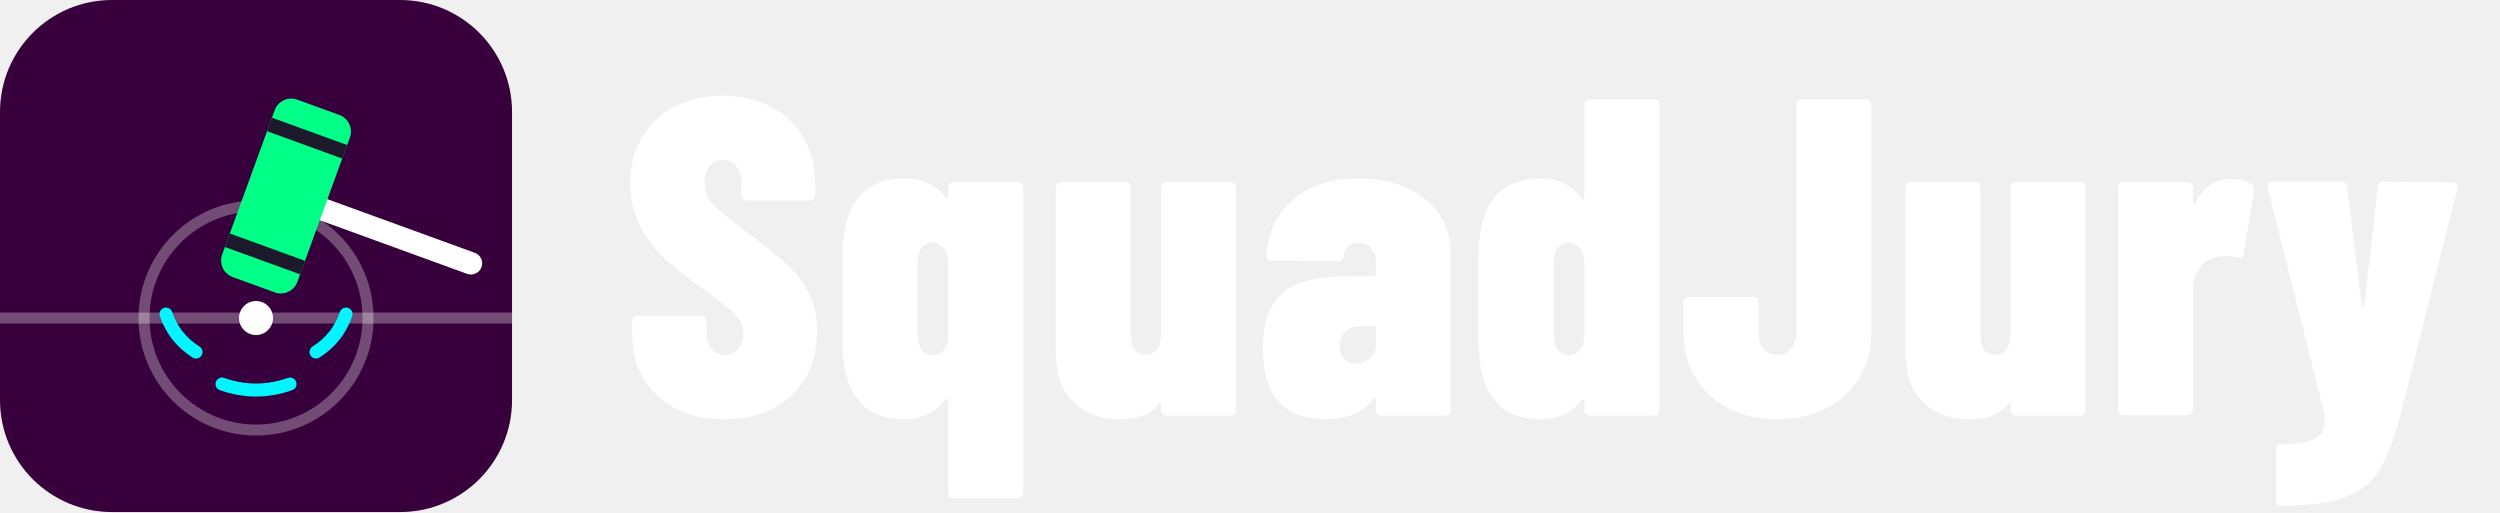
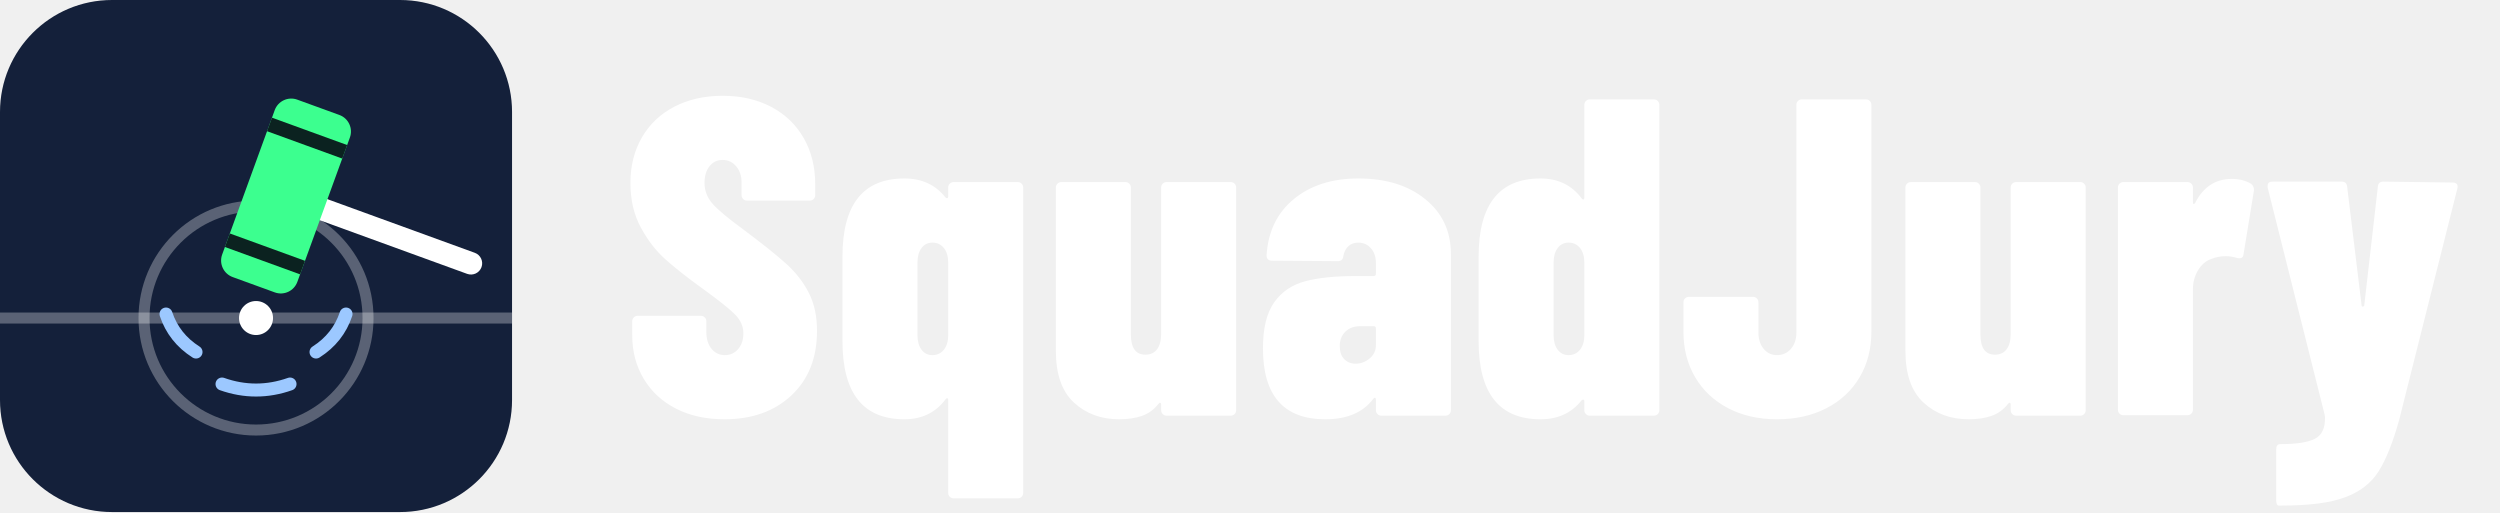
<svg xmlns="http://www.w3.org/2000/svg" viewBox="0 0 830 170" width="830" height="170">
  <svg x="0" y="0" width="170" height="170" viewBox="0 0 512 512">
    <defs />
-     <rect width="512" height="512" rx="112" fill="#37003C" />
+     <rect width="512" height="512" rx="112" fill="#14203A" />
    <g fill="none" stroke="#FFFFFF" stroke-opacity=".3" stroke-width="11">
      <circle cx="256" cy="318" r="112" />
      <line x1="0" y1="318" x2="512" y2="318" />
    </g>
    <circle cx="256" cy="318" r="17" fill="#FFFFFF" />
-     <g fill="none" stroke="#04F5FF" stroke-width="13" stroke-linecap="round">
+     <g fill="none" stroke="#9CC8FF" stroke-width="13" stroke-linecap="round">
      <path d="M196 352 q-22 -14 -30 -38" />
      <path d="M316 352 q22 -14 30 -38" />
      <path d="M222 384 q34 12 68 0" />
    </g>
    <g transform="translate(286 196) rotate(-70)">
      <rect x="-11.2" y="24.0" width="22.4" height="184.0" rx="11.2" fill="#FFFFFF" />
-       <rect x="-94.4" y="-40.0" width="188.8" height="80.0" rx="17.6" fill="#00FF87" />
-       <rect x="-68.8" y="-40.0" width="14.4" height="80.0" fill="#1F0022" opacity=".9" />
-       <rect x="54.4" y="-40.0" width="14.4" height="80.0" fill="#1F0022" opacity=".9" />
+       <rect x="-94.4" y="-40.0" width="188.8" height="80.0" rx="17.6" fill="#3CFF8F" />
+       <rect x="-68.8" y="-40.0" width="14.4" height="80.0" fill="#060A14" opacity=".9" />
+       <rect x="54.4" y="-40.0" width="14.4" height="80.0" fill="#060A14" opacity=".9" />
    </g>
  </svg>
  <g transform="translate(206 138)">
    <path d="M3.9 -26.7V-31.35Q3.9 -32.1 4.425 -32.625Q4.95 -33.15 5.7 -33.15H26.7Q27.45 -33.15 27.975 -32.625Q28.5 -32.1 28.5 -31.35V-27.9Q28.5 -24.3 30.225 -22.2Q31.95 -20.1 34.65 -20.1Q37.35 -20.1 39.075 -22.125Q40.8 -24.15 40.8 -27.3Q40.8 -30.75 38.1 -33.525Q35.4 -36.3 27.3 -42.15Q19.8 -47.55 15.0 -51.825Q10.2 -56.1 6.75 -62.475Q3.3 -68.85 3.3 -77.25Q3.3 -85.8 7.125 -92.4Q10.95 -99.0 17.925 -102.6Q24.9 -106.2 33.9 -106.2Q43.05 -106.2 50.025 -102.525Q57.0 -98.85 60.825 -92.175Q64.65 -85.5 64.65 -76.8V-73.2Q64.65 -72.45 64.125 -71.925Q63.6 -71.4 62.85 -71.4H42.0Q41.25 -71.4 40.725 -71.925Q40.2 -72.45 40.2 -73.2V-77.4Q40.2 -80.7 38.4 -82.8Q36.6 -84.9 33.9 -84.9Q31.2 -84.9 29.55 -82.8Q27.9 -80.7 27.9 -77.25Q27.9 -73.5 30.45 -70.5Q33.0 -67.5 40.8 -61.8Q50.25 -54.75 55.05 -50.4Q59.85 -46.05 62.55 -40.725Q65.25 -35.4 65.25 -28.2Q65.25 -14.7 56.775 -6.75Q48.3 1.2 34.5 1.2Q25.35 1.2 18.45 -2.325Q11.55 -5.85 7.725 -12.225Q3.9 -18.6 3.9 -26.7ZM110.6 -77.55H131.9Q132.65 -77.55 133.175 -77.025Q133.7 -76.5 133.7 -75.75V25.65Q133.7 26.4 133.175 26.925Q132.65 27.45 131.9 27.45H110.6Q109.85 27.45 109.325 26.925Q108.8 26.4 108.8 25.65V-5.25Q108.8 -5.7 108.5 -5.775Q108.2 -5.85 107.9 -5.4Q102.95 1.2 94.25 1.2Q73.7 1.2 73.7 -24.75V-52.8Q73.7 -78.75 94.25 -78.75Q102.95 -78.75 107.9 -72.45Q108.2 -72.15 108.5 -72.225Q108.8 -72.3 108.8 -72.75V-75.75Q108.8 -76.5 109.325 -77.025Q109.85 -77.55 110.6 -77.55ZM108.8 -26.7V-50.85Q108.8 -53.85 107.375 -55.65Q105.95 -57.45 103.55 -57.45Q101.3 -57.45 99.95 -55.65Q98.6 -53.85 98.6 -50.85V-26.7Q98.6 -23.7 99.95 -21.9Q101.3 -20.1 103.55 -20.1Q105.95 -20.1 107.375 -21.9Q108.8 -23.7 108.8 -26.7ZM181.3 -77.55H202.6Q203.35 -77.55 203.875 -77.025Q204.4 -76.5 204.4 -75.75V-1.8Q204.4 -1.05 203.875 -0.525Q203.35 0.0 202.6 0.0H181.3Q180.55 0.0 180.025 -0.525Q179.5 -1.05 179.5 -1.8V-3.75Q179.5 -4.2 179.2 -4.275Q178.9 -4.35 178.6 -3.9Q176.35 -1.05 173.125 0.075Q169.9 1.2 165.55 1.2Q156.55 1.2 150.55 -4.35Q144.55 -9.9 144.55 -21.45V-75.75Q144.55 -76.5 145.075 -77.025Q145.6 -77.55 146.35 -77.55H167.65Q168.4 -77.55 168.925 -77.025Q169.45 -76.5 169.45 -75.75V-27.0Q169.45 -20.25 174.25 -20.25Q176.8 -20.25 178.15 -22.05Q179.5 -23.85 179.5 -27.15V-75.75Q179.5 -76.5 180.025 -77.025Q180.55 -77.55 181.3 -77.55ZM275.7 -53.7V-1.8Q275.7 -1.05 275.175 -0.525Q274.65 0.0 273.9 0.0H252.6Q251.85 0.0 251.325 -0.525Q250.8 -1.05 250.8 -1.8V-5.4Q250.8 -5.85 250.5 -5.925Q250.2 -6.0 249.9 -5.55Q244.8 1.2 234.0 1.2Q213.3 1.2 213.3 -22.35Q213.3 -32.4 217.05 -37.65Q220.8 -42.9 227.325 -44.625Q233.85 -46.35 244.05 -46.35H250.05Q250.8 -46.35 250.8 -47.1V-50.7Q250.8 -53.7 249.15 -55.575Q247.5 -57.45 244.95 -57.45Q243.0 -57.45 241.725 -56.325Q240.45 -55.2 240.0 -53.1Q239.85 -51.3 238.2 -51.3L216.3 -51.45Q214.5 -51.45 214.5 -53.25Q215.25 -65.1 223.575 -71.925Q231.9 -78.75 244.95 -78.75Q258.75 -78.75 267.225 -71.85Q275.7 -64.95 275.7 -53.7ZM250.8 -23.4V-28.95Q250.8 -29.7 250.05 -29.7H245.55Q242.55 -29.7 240.675 -27.9Q238.8 -26.1 238.8 -23.1Q238.8 -20.25 240.3 -18.75Q241.8 -17.25 244.05 -17.25Q246.6 -17.25 248.7 -18.975Q250.8 -20.7 250.8 -23.4ZM321.8 -105.0H343.1Q343.85 -105.0 344.375 -104.475Q344.9 -103.95 344.9 -103.2V-1.8Q344.9 -1.05 344.375 -0.525Q343.85 0.0 343.1 0.0H321.8Q321.05 0.0 320.525 -0.525Q320.0 -1.05 320.0 -1.8V-4.8Q320.0 -5.25 319.7 -5.325Q319.4 -5.4 319.1 -5.1Q314.15 1.2 305.45 1.2Q284.9 1.2 284.9 -24.75V-52.8Q284.9 -78.75 305.45 -78.75Q314.15 -78.75 319.1 -72.15Q319.4 -71.7 319.7 -71.775Q320.0 -71.85 320.0 -72.3V-103.2Q320.0 -103.95 320.525 -104.475Q321.05 -105.0 321.8 -105.0ZM320.0 -26.7V-50.85Q320.0 -53.85 318.575 -55.65Q317.15 -57.45 314.75 -57.45Q312.5 -57.45 311.15 -55.65Q309.8 -53.85 309.8 -50.85V-26.7Q309.8 -23.7 311.15 -21.9Q312.5 -20.1 314.75 -20.1Q317.15 -20.1 318.575 -21.9Q320.0 -23.7 320.0 -26.7ZM352.9 -27.9V-37.65Q352.9 -38.4 353.425 -38.925Q353.95 -39.45 354.7 -39.45H376.0Q376.75 -39.45 377.275 -38.925Q377.8 -38.4 377.8 -37.65V-27.6Q377.8 -24.3 379.525 -22.2Q381.25 -20.1 383.95 -20.1Q386.8 -20.1 388.6 -22.2Q390.4 -24.3 390.4 -27.6V-103.2Q390.4 -103.95 390.925 -104.475Q391.45 -105.0 392.2 -105.0H413.5Q414.25 -105.0 414.775 -104.475Q415.3 -103.95 415.3 -103.2V-27.9Q415.3 -19.35 411.4 -12.75Q407.5 -6.15 400.375 -2.475Q393.25 1.2 383.95 1.2Q374.8 1.2 367.75 -2.475Q360.7 -6.15 356.8 -12.75Q352.9 -19.35 352.9 -27.9ZM463.35 -77.55H484.65Q485.4 -77.55 485.925 -77.025Q486.45 -76.5 486.45 -75.75V-1.8Q486.45 -1.05 485.925 -0.525Q485.4 0.0 484.65 0.0H463.35Q462.6 0.0 462.075 -0.525Q461.55 -1.05 461.55 -1.8V-3.75Q461.55 -4.2 461.25 -4.275Q460.95 -4.35 460.65 -3.9Q458.4 -1.05 455.175 0.075Q451.95 1.2 447.6 1.2Q438.6 1.2 432.6 -4.35Q426.6 -9.9 426.6 -21.45V-75.75Q426.6 -76.5 427.125 -77.025Q427.65 -77.55 428.4 -77.55H449.7Q450.45 -77.55 450.975 -77.025Q451.5 -76.5 451.5 -75.75V-27.0Q451.5 -20.25 456.3 -20.25Q458.85 -20.25 460.2 -22.05Q461.55 -23.85 461.55 -27.15V-75.75Q461.55 -76.5 462.075 -77.025Q462.6 -77.55 463.35 -77.55ZM541.4 -76.95Q542.45 -76.05 542.3 -74.7L538.85 -53.55Q538.7 -51.9 536.75 -52.35Q534.65 -52.95 533.0 -52.95Q530.45 -52.95 528.2 -52.05Q525.5 -51.15 523.775 -48.3Q522.05 -45.45 522.05 -42.0V-1.95Q522.05 -1.2 521.525 -0.675Q521.0 -0.15 520.25 -0.15H498.95Q498.2 -0.15 497.675 -0.675Q497.15 -1.2 497.15 -1.95V-75.75Q497.15 -76.5 497.675 -77.025Q498.2 -77.55 498.95 -77.55H520.25Q521.0 -77.55 521.525 -77.025Q522.05 -76.5 522.05 -75.75V-70.95Q522.05 -70.35 522.275 -70.275Q522.5 -70.2 522.8 -70.65Q526.85 -78.6 534.95 -78.6Q538.7 -78.6 541.4 -76.95ZM549.7 28.05V11.25Q549.7 9.45 551.05 9.45Q559.15 9.45 562.6 7.65Q566.05 5.85 565.9 0.45L565.75 -0.45L546.85 -75.75V-76.35Q546.85 -77.7 548.5 -77.7H571.45Q573.1 -77.7 573.25 -76.05L578.05 -36.6Q578.05 -36.15 578.5 -36.225Q578.95 -36.3 578.95 -36.75L583.45 -76.05Q583.6 -77.7 585.25 -77.7L608.2 -77.4Q610.3 -77.4 609.85 -75.45L590.5 1.5Q587.35 12.75 583.675 18.525Q580.0 24.3 572.65 27.075Q565.3 29.85 551.5 29.85H550.6Q549.7 29.85 549.7 28.05Z" fill="#FFFFFF" />
  </g>
</svg>
